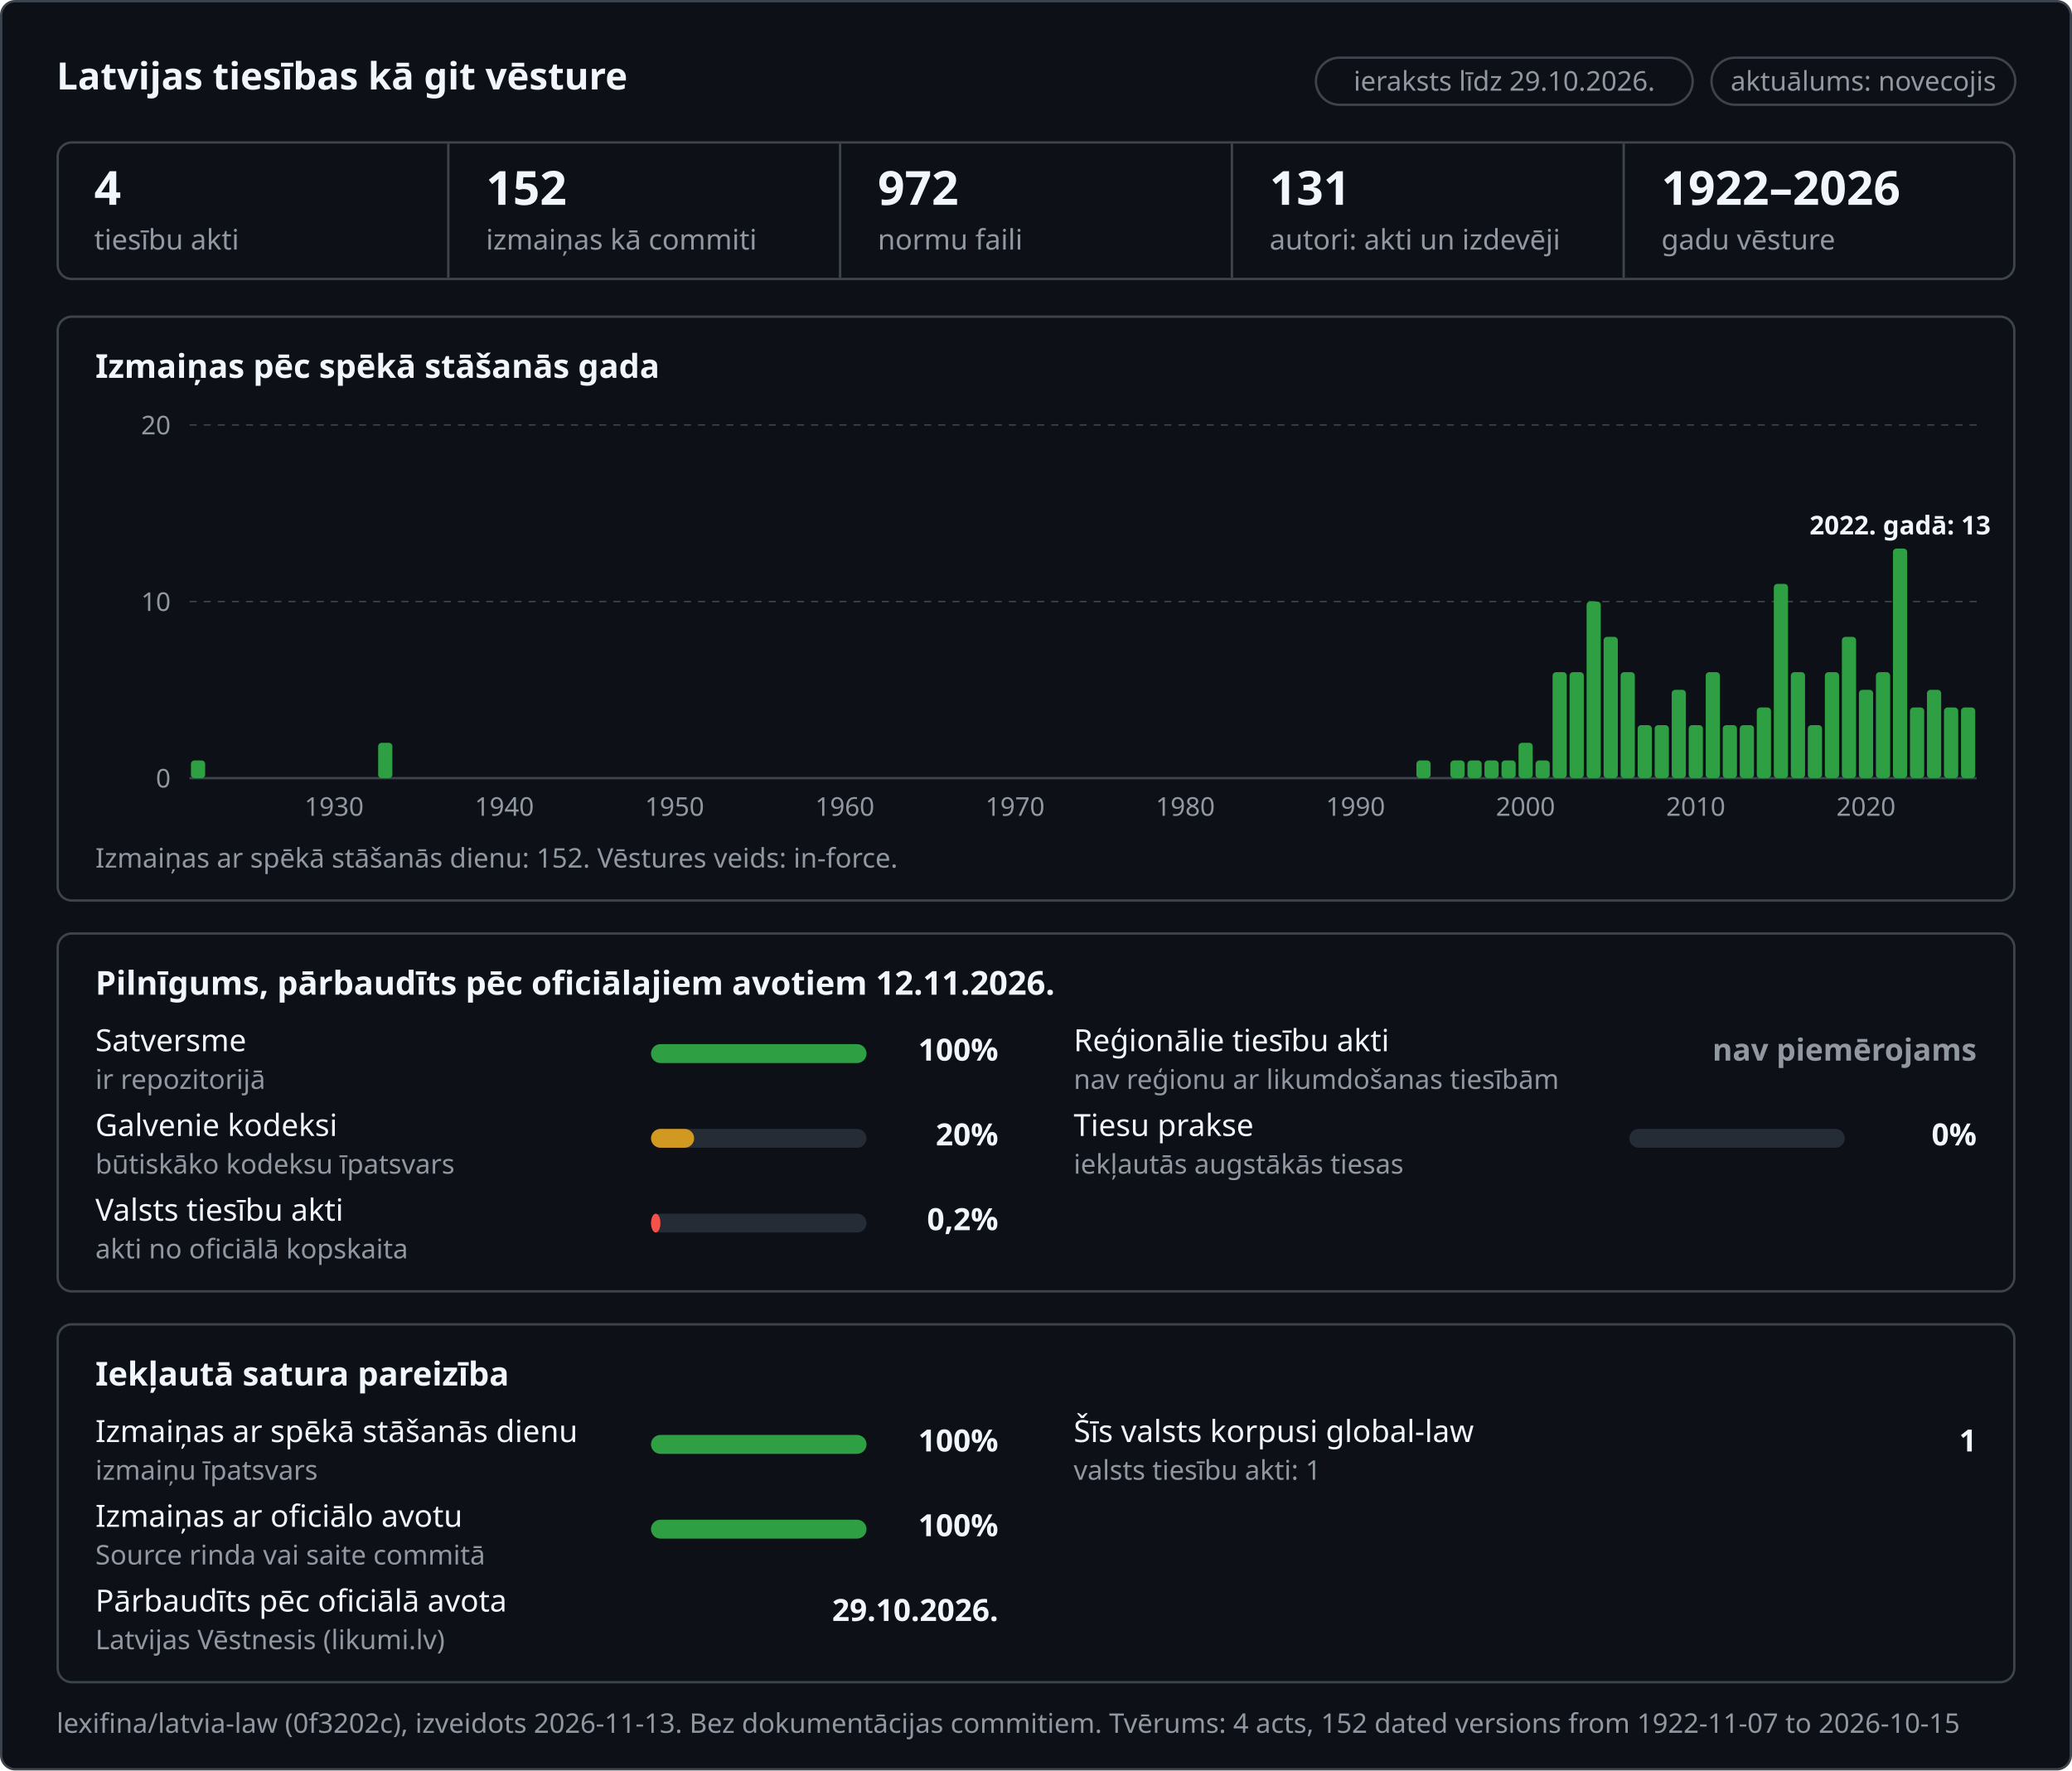
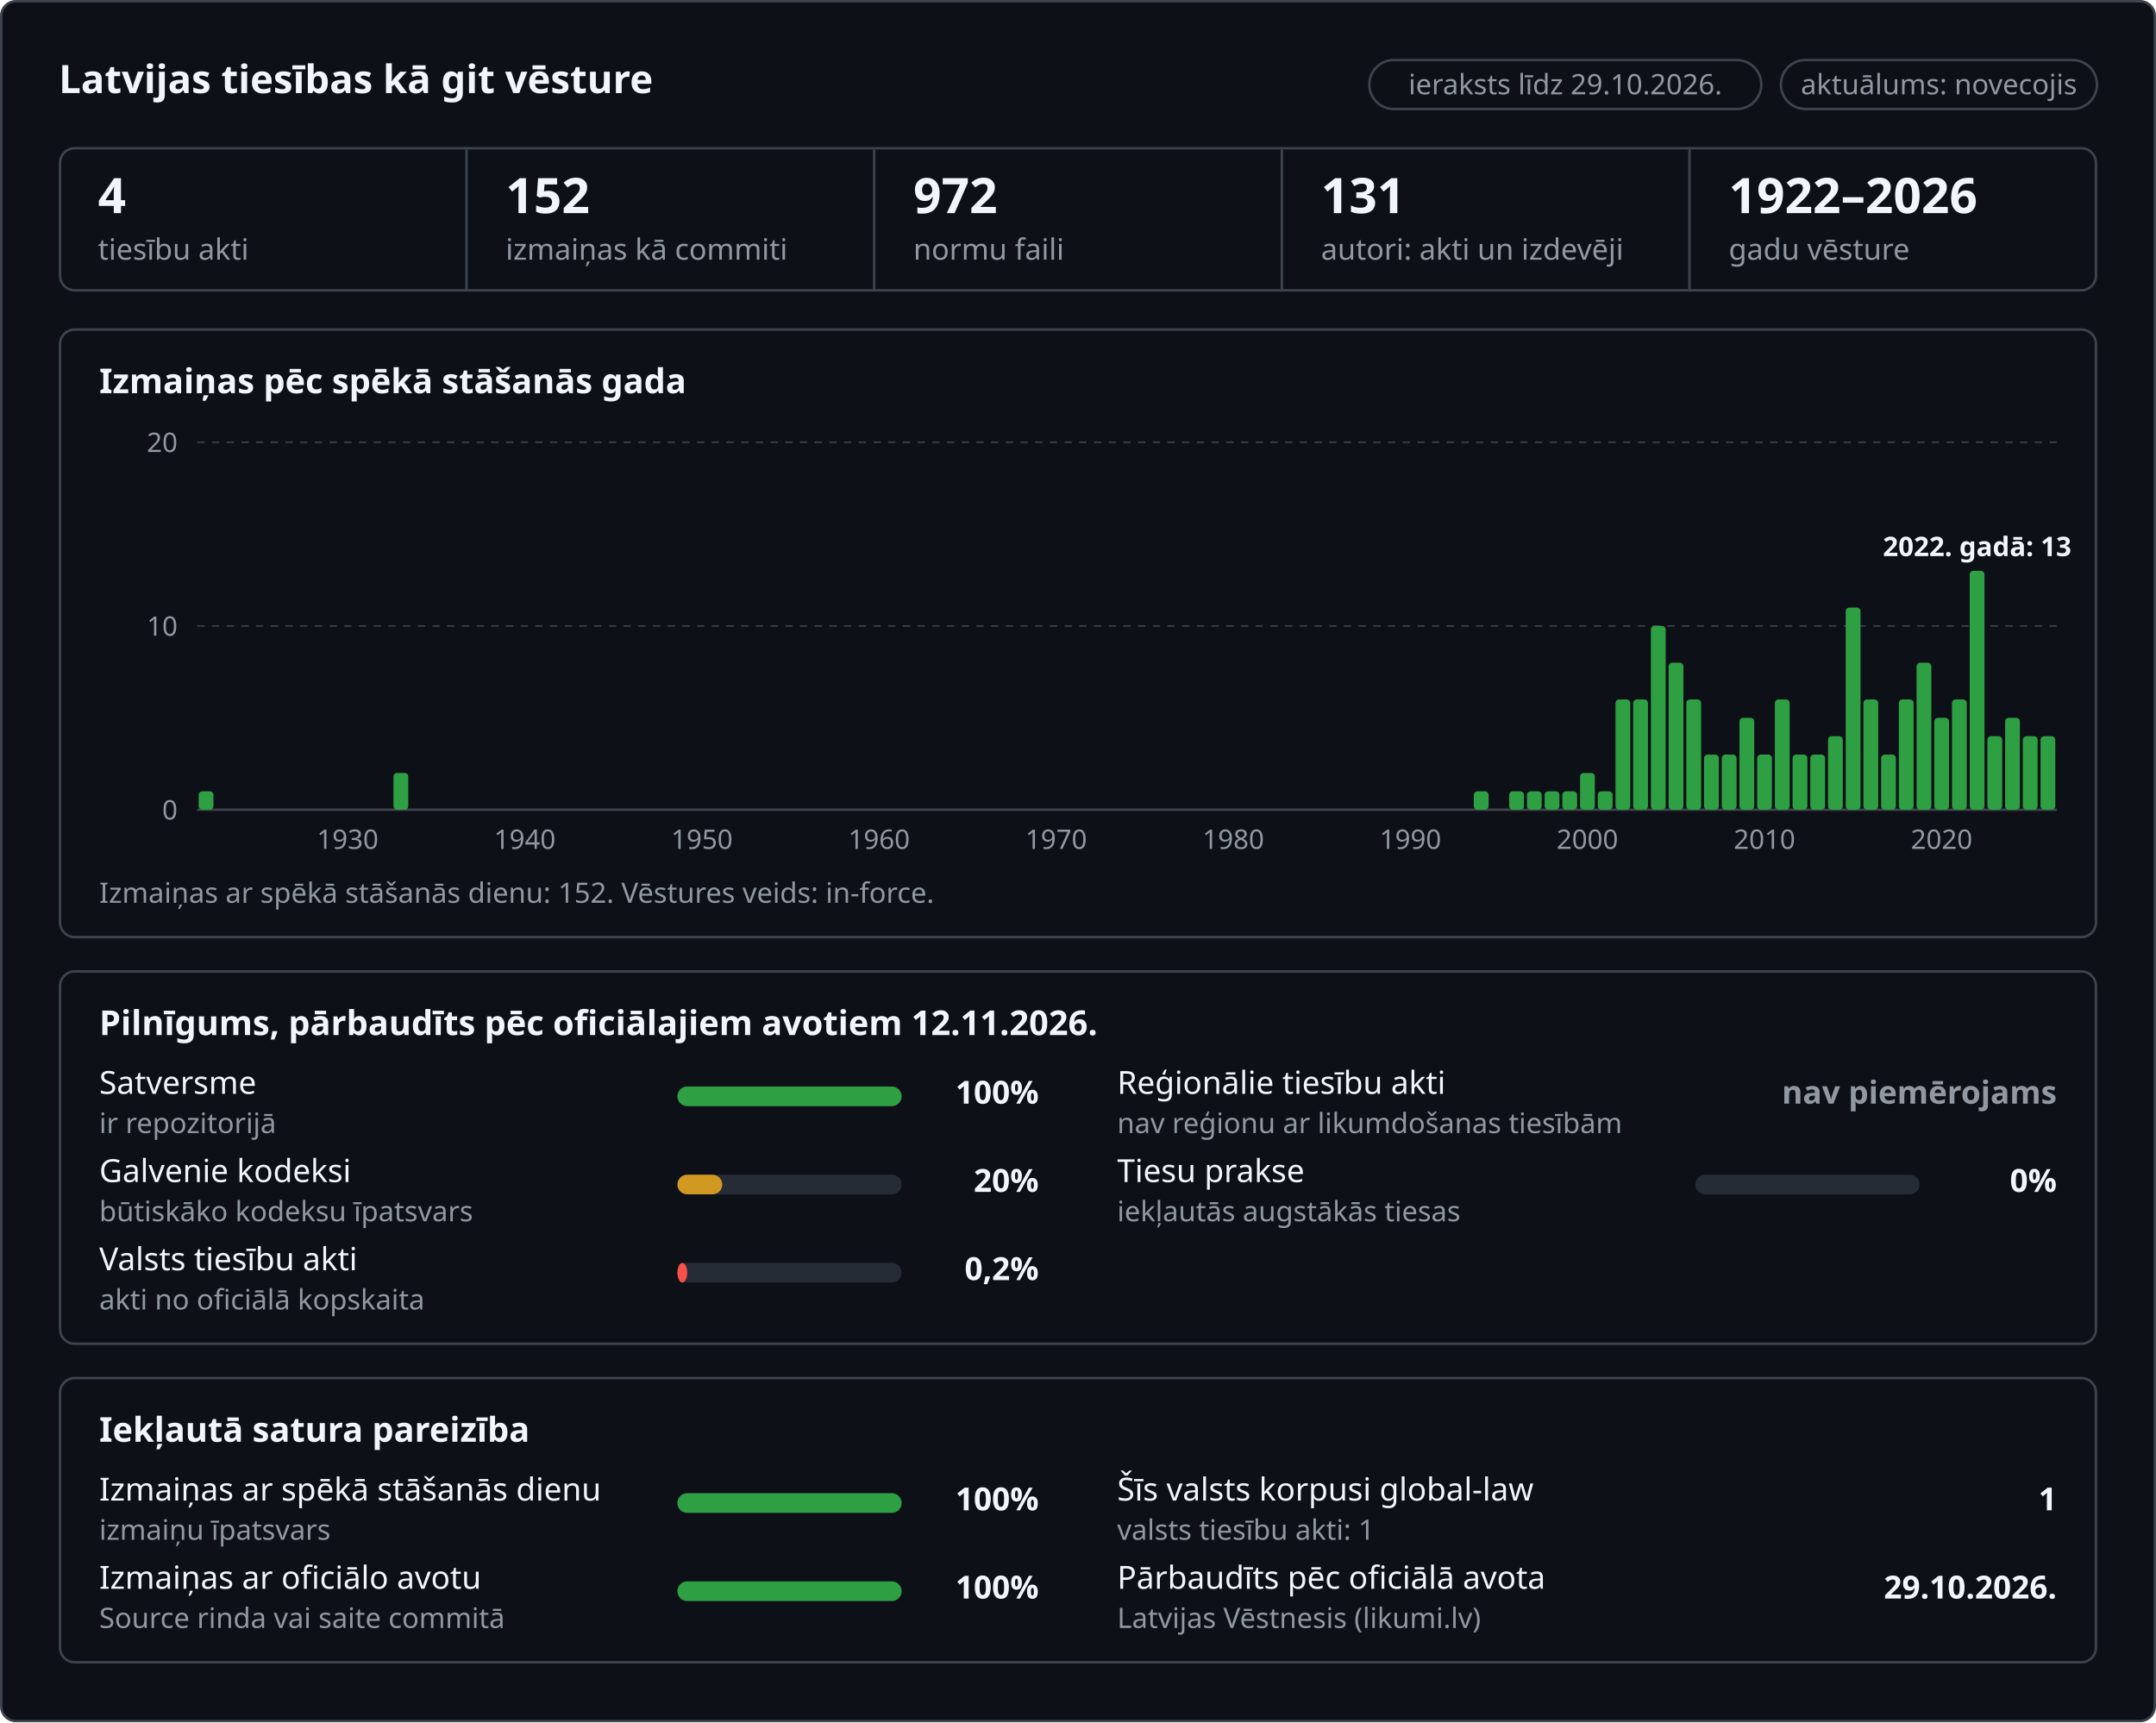
- <svg xmlns="http://www.w3.org/2000/svg" width="880" height="752" viewBox="0 0 880 752" font-family="-apple-system,BlinkMacSystemFont,Segoe UI,Noto Sans,Helvetica,Arial,sans-serif">
-   <rect x="0.5" y="0.5" width="879" height="751" rx="6" fill="#0d1117" stroke="#3d444d" />
+ <svg xmlns="http://www.w3.org/2000/svg" width="880" height="703" viewBox="0 0 880 703" font-family="-apple-system,BlinkMacSystemFont,Segoe UI,Noto Sans,Helvetica,Arial,sans-serif">
+   <rect x="0.5" y="0.5" width="879" height="702" rx="6" fill="#0d1117" stroke="#3d444d" />
  <text x="24" y="38" font-size="16" font-weight="600" fill="#f0f6fc">Latvijas tiesības kā git vēsture</text>
  <rect x="558.9" y="24.5" width="160" height="20" rx="10" fill="none" stroke="#3d444d" />
  <text x="638.9" y="38.5" font-size="11.5" font-weight="500" text-anchor="middle" fill="#9198a1">ieraksts līdz 29.10.2026.</text>
  <rect x="726.9" y="24.5" width="129" height="20" rx="10" fill="none" stroke="#3d444d" />
  <text x="791.4" y="38.5" font-size="11.5" font-weight="500" text-anchor="middle" fill="#9198a1">aktuālums: novecojis</text>
  <rect x="24.5" y="60.5" width="831" height="58" rx="6" fill="#0d1117" stroke="#3d444d" />
  <text x="40.0" y="87" font-size="20" font-weight="600" fill="#f0f6fc">4</text>
  <text x="40.0" y="106" font-size="12" fill="#9198a1">tiesību akti</text>
  <line x1="190.4" y1="61" x2="190.4" y2="118" stroke="#3d444d" />
  <text x="206.4" y="87" font-size="20" font-weight="600" fill="#f0f6fc">152</text>
  <text x="206.4" y="106" font-size="12" fill="#9198a1">izmaiņas kā commiti</text>
  <line x1="356.8" y1="61" x2="356.8" y2="118" stroke="#3d444d" />
  <text x="372.8" y="87" font-size="20" font-weight="600" fill="#f0f6fc">972</text>
  <text x="372.8" y="106" font-size="12" fill="#9198a1">normu faili</text>
  <line x1="523.2" y1="61" x2="523.2" y2="118" stroke="#3d444d" />
  <text x="539.2" y="87" font-size="20" font-weight="600" fill="#f0f6fc">131</text>
  <text x="539.2" y="106" font-size="12" fill="#9198a1">autori: akti un izdevēji</text>
  <line x1="689.6" y1="61" x2="689.6" y2="118" stroke="#3d444d" />
  <text x="705.6" y="87" font-size="20" font-weight="600" fill="#f0f6fc">1922–2026</text>
  <text x="705.6" y="106" font-size="12" fill="#9198a1">gadu vēsture</text>
  <rect x="24.5" y="134.5" width="831" height="248" rx="6" fill="#0d1117" stroke="#3d444d" />
  <text x="40.5" y="160.5" font-size="14" font-weight="600" fill="#f0f6fc">Izmaiņas pēc spēkā stāšanās gada</text>
  <line x1="80.5" y1="330.5" x2="839.5" y2="330.5" stroke="#3d444d" stroke-width="1" />
  <text x="72.5" y="334.5" font-size="11" text-anchor="end" fill="#9198a1">0</text>
  <line x1="80.5" y1="255.5" x2="839.5" y2="255.5" stroke="#3d444d" stroke-width="0.6" stroke-dasharray="3 3" />
  <text x="72.5" y="259.5" font-size="11" text-anchor="end" fill="#9198a1">10</text>
  <line x1="80.5" y1="180.5" x2="839.5" y2="180.5" stroke="#3d444d" stroke-width="0.6" stroke-dasharray="3 3" />
  <text x="72.5" y="184.5" font-size="11" text-anchor="end" fill="#9198a1">20</text>
  <rect x="81.10" y="323.0" width="6.03" height="7.5" rx="1.5" fill="#2ea043" />
  <text x="141.9" y="346.5" font-size="11" text-anchor="middle" fill="#9198a1">1930</text>
  <rect x="160.61" y="315.5" width="6.03" height="15.0" rx="1.5" fill="#2ea043" />
  <text x="214.2" y="346.5" font-size="11" text-anchor="middle" fill="#9198a1">1940</text>
  <text x="286.5" y="346.5" font-size="11" text-anchor="middle" fill="#9198a1">1950</text>
  <text x="358.8" y="346.5" font-size="11" text-anchor="middle" fill="#9198a1">1960</text>
  <text x="431.1" y="346.5" font-size="11" text-anchor="middle" fill="#9198a1">1970</text>
  <text x="503.4" y="346.5" font-size="11" text-anchor="middle" fill="#9198a1">1980</text>
  <text x="575.7" y="346.5" font-size="11" text-anchor="middle" fill="#9198a1">1990</text>
  <rect x="601.56" y="323.0" width="6.03" height="7.5" rx="1.5" fill="#2ea043" />
  <rect x="616.01" y="323.0" width="6.03" height="7.5" rx="1.5" fill="#2ea043" />
  <rect x="623.24" y="323.0" width="6.03" height="7.5" rx="1.5" fill="#2ea043" />
  <rect x="630.47" y="323.0" width="6.03" height="7.5" rx="1.5" fill="#2ea043" />
  <rect x="637.70" y="323.0" width="6.03" height="7.5" rx="1.5" fill="#2ea043" />
  <rect x="644.93" y="315.5" width="6.03" height="15.0" rx="1.5" fill="#2ea043" />
  <text x="647.9" y="346.5" font-size="11" text-anchor="middle" fill="#9198a1">2000</text>
  <rect x="652.16" y="323.0" width="6.03" height="7.5" rx="1.5" fill="#2ea043" />
  <rect x="659.39" y="285.5" width="6.03" height="45.0" rx="1.5" fill="#2ea043" />
  <rect x="666.61" y="285.5" width="6.03" height="45.0" rx="1.5" fill="#2ea043" />
  <rect x="673.84" y="255.5" width="6.03" height="75.0" rx="1.5" fill="#2ea043" />
  <rect x="681.07" y="270.5" width="6.03" height="60.0" rx="1.5" fill="#2ea043" />
  <rect x="688.30" y="285.5" width="6.03" height="45.0" rx="1.5" fill="#2ea043" />
  <rect x="695.53" y="308.0" width="6.03" height="22.5" rx="1.5" fill="#2ea043" />
  <rect x="702.76" y="308.0" width="6.03" height="22.5" rx="1.5" fill="#2ea043" />
  <rect x="709.99" y="293.0" width="6.03" height="37.5" rx="1.5" fill="#2ea043" />
  <rect x="717.21" y="308.0" width="6.03" height="22.5" rx="1.5" fill="#2ea043" />
  <text x="720.2" y="346.5" font-size="11" text-anchor="middle" fill="#9198a1">2010</text>
  <rect x="724.44" y="285.5" width="6.03" height="45.0" rx="1.5" fill="#2ea043" />
  <rect x="731.67" y="308.0" width="6.03" height="22.5" rx="1.5" fill="#2ea043" />
  <rect x="738.90" y="308.0" width="6.03" height="22.5" rx="1.5" fill="#2ea043" />
  <rect x="746.13" y="300.5" width="6.03" height="30.0" rx="1.5" fill="#2ea043" />
  <rect x="753.36" y="248.0" width="6.03" height="82.5" rx="1.5" fill="#2ea043" />
  <rect x="760.59" y="285.5" width="6.03" height="45.0" rx="1.5" fill="#2ea043" />
  <rect x="767.81" y="308.0" width="6.03" height="22.5" rx="1.5" fill="#2ea043" />
  <rect x="775.04" y="285.5" width="6.03" height="45.0" rx="1.5" fill="#2ea043" />
  <rect x="782.27" y="270.5" width="6.03" height="60.0" rx="1.5" fill="#2ea043" />
  <rect x="789.50" y="293.0" width="6.03" height="37.5" rx="1.5" fill="#2ea043" />
  <text x="792.5" y="346.5" font-size="11" text-anchor="middle" fill="#9198a1">2020</text>
  <rect x="796.73" y="285.5" width="6.03" height="45.0" rx="1.5" fill="#2ea043" />
  <rect x="803.96" y="233.0" width="6.03" height="97.5" rx="1.5" fill="#2ea043" />
  <text x="807.0" y="227.0" font-size="11" font-weight="600" text-anchor="middle" fill="#f0f6fc">2022. gadā: 13</text>
  <rect x="811.19" y="300.5" width="6.03" height="30.0" rx="1.5" fill="#2ea043" />
  <rect x="818.41" y="293.0" width="6.03" height="37.5" rx="1.5" fill="#2ea043" />
  <rect x="825.64" y="300.5" width="6.03" height="30.0" rx="1.5" fill="#2ea043" />
  <rect x="832.87" y="300.5" width="6.03" height="30.0" rx="1.5" fill="#2ea043" />
  <text x="40.5" y="368.5" font-size="11.5" fill="#9198a1">Izmaiņas ar spēkā stāšanās dienu: 152. Vēstures veids: in-force.</text>
  <rect x="24.5" y="396.5" width="831" height="152" rx="6" fill="#0d1117" stroke="#3d444d" />
  <text x="40.5" y="422.5" font-size="14" font-weight="600" fill="#f0f6fc">Pilnīgums, pārbaudīts pēc oficiālajiem avotiem 12.11.2026.</text>
  <text x="40.5" y="446.5" font-size="13" fill="#f0f6fc">Satversme</text>
  <text x="40.5" y="462.5" font-size="11.5" fill="#9198a1">ir repozitorijā</text>
  <g>
    <rect x="276.5" y="443.5" width="91.5" height="8" rx="4" fill="#262c36" />
    <rect x="276.5" y="443.5" width="91.5" height="8" rx="4" fill="#2ea043" />
  </g>
  <text x="424.0" y="450.5" font-size="13" font-weight="600" text-anchor="end" fill="#f0f6fc">100%</text>
  <text x="40.5" y="482.5" font-size="13" fill="#f0f6fc">Galvenie kodeksi</text>
  <text x="40.5" y="498.5" font-size="11.5" fill="#9198a1">būtiskāko kodeksu īpatsvars</text>
  <g>
    <rect x="276.5" y="479.5" width="91.5" height="8" rx="4" fill="#262c36" />
    <rect x="276.5" y="479.5" width="18.3" height="8" rx="4" fill="#d29922" />
  </g>
  <text x="424.0" y="486.5" font-size="13" font-weight="600" text-anchor="end" fill="#f0f6fc">20%</text>
  <text x="40.5" y="518.5" font-size="13" fill="#f0f6fc">Valsts tiesību akti</text>
  <text x="40.5" y="534.5" font-size="11.5" fill="#9198a1">akti no oficiālā kopskaita</text>
  <g>
    <rect x="276.5" y="515.5" width="91.5" height="8" rx="4" fill="#262c36" />
    <rect x="276.5" y="515.5" width="4.0" height="8" rx="4" fill="#f85149" />
  </g>
  <text x="424.0" y="522.5" font-size="13" font-weight="600" text-anchor="end" fill="#f0f6fc">0,2%</text>
  <text x="456.0" y="446.5" font-size="13" fill="#f0f6fc">Reģionālie tiesību akti</text>
  <text x="456.0" y="462.5" font-size="11.5" fill="#9198a1">nav reģionu ar likumdošanas tiesībām</text>
  <text x="839.5" y="450.5" font-size="13" font-weight="600" text-anchor="end" fill="#9198a1">nav piemērojams</text>
  <text x="456.0" y="482.5" font-size="13" fill="#f0f6fc">Tiesu prakse</text>
  <text x="456.0" y="498.5" font-size="11.5" fill="#9198a1">iekļautās augstākās tiesas</text>
  <g>
    <rect x="692.0" y="479.5" width="91.5" height="8" rx="4" fill="#262c36" />
  </g>
  <text x="839.5" y="486.5" font-size="13" font-weight="600" text-anchor="end" fill="#f0f6fc">0%</text>
-   <rect x="24.5" y="562.5" width="831" height="152" rx="6" fill="#0d1117" stroke="#3d444d" />
+   <rect x="24.5" y="562.5" width="831" height="116" rx="6" fill="#0d1117" stroke="#3d444d" />
  <text x="40.5" y="588.5" font-size="14" font-weight="600" fill="#f0f6fc">Iekļautā satura pareizība</text>
  <text x="40.5" y="612.5" font-size="13" fill="#f0f6fc">Izmaiņas ar spēkā stāšanās dienu</text>
  <text x="40.5" y="628.5" font-size="11.5" fill="#9198a1">izmaiņu īpatsvars</text>
  <g>
    <rect x="276.5" y="609.5" width="91.5" height="8" rx="4" fill="#262c36" />
    <rect x="276.5" y="609.5" width="91.5" height="8" rx="4" fill="#2ea043" />
  </g>
  <text x="424.0" y="616.5" font-size="13" font-weight="600" text-anchor="end" fill="#f0f6fc">100%</text>
  <text x="40.5" y="648.5" font-size="13" fill="#f0f6fc">Izmaiņas ar oficiālo avotu</text>
  <text x="40.5" y="664.5" font-size="11.5" fill="#9198a1">Source rinda vai saite commitā</text>
  <g>
    <rect x="276.5" y="645.5" width="91.5" height="8" rx="4" fill="#262c36" />
    <rect x="276.5" y="645.5" width="91.5" height="8" rx="4" fill="#2ea043" />
  </g>
  <text x="424.0" y="652.5" font-size="13" font-weight="600" text-anchor="end" fill="#f0f6fc">100%</text>
-   <text x="40.5" y="684.5" font-size="13" fill="#f0f6fc">Pārbaudīts pēc oficiālā avota</text>
-   <text x="40.5" y="700.5" font-size="11.5" fill="#9198a1">Latvijas Vēstnesis (likumi.lv)</text>
-   <text x="424.0" y="688.5" font-size="13" font-weight="600" text-anchor="end" fill="#f0f6fc">29.10.2026.</text>
  <text x="456.0" y="612.5" font-size="13" fill="#f0f6fc">Šīs valsts korpusi global-law</text>
  <text x="456.0" y="628.5" font-size="11.5" fill="#9198a1">valsts tiesību akti: 1</text>
  <text x="839.5" y="616.5" font-size="13" font-weight="600" text-anchor="end" fill="#f0f6fc">1</text>
-   <text x="24" y="736" font-size="11.5" fill="#9198a1">lexifina/latvia-law (0f3202c), izveidots 2026-11-13. Bez dokumentācijas commitiem. Tvērums: 4 acts, 152 dated versions from 1922-11-07 to 2026-10-15</text>
+   <text x="456.0" y="648.5" font-size="13" fill="#f0f6fc">Pārbaudīts pēc oficiālā avota</text>
+   <text x="456.0" y="664.5" font-size="11.5" fill="#9198a1">Latvijas Vēstnesis (likumi.lv)</text>
+   <text x="839.5" y="652.5" font-size="13" font-weight="600" text-anchor="end" fill="#f0f6fc">29.10.2026.</text>
</svg>
